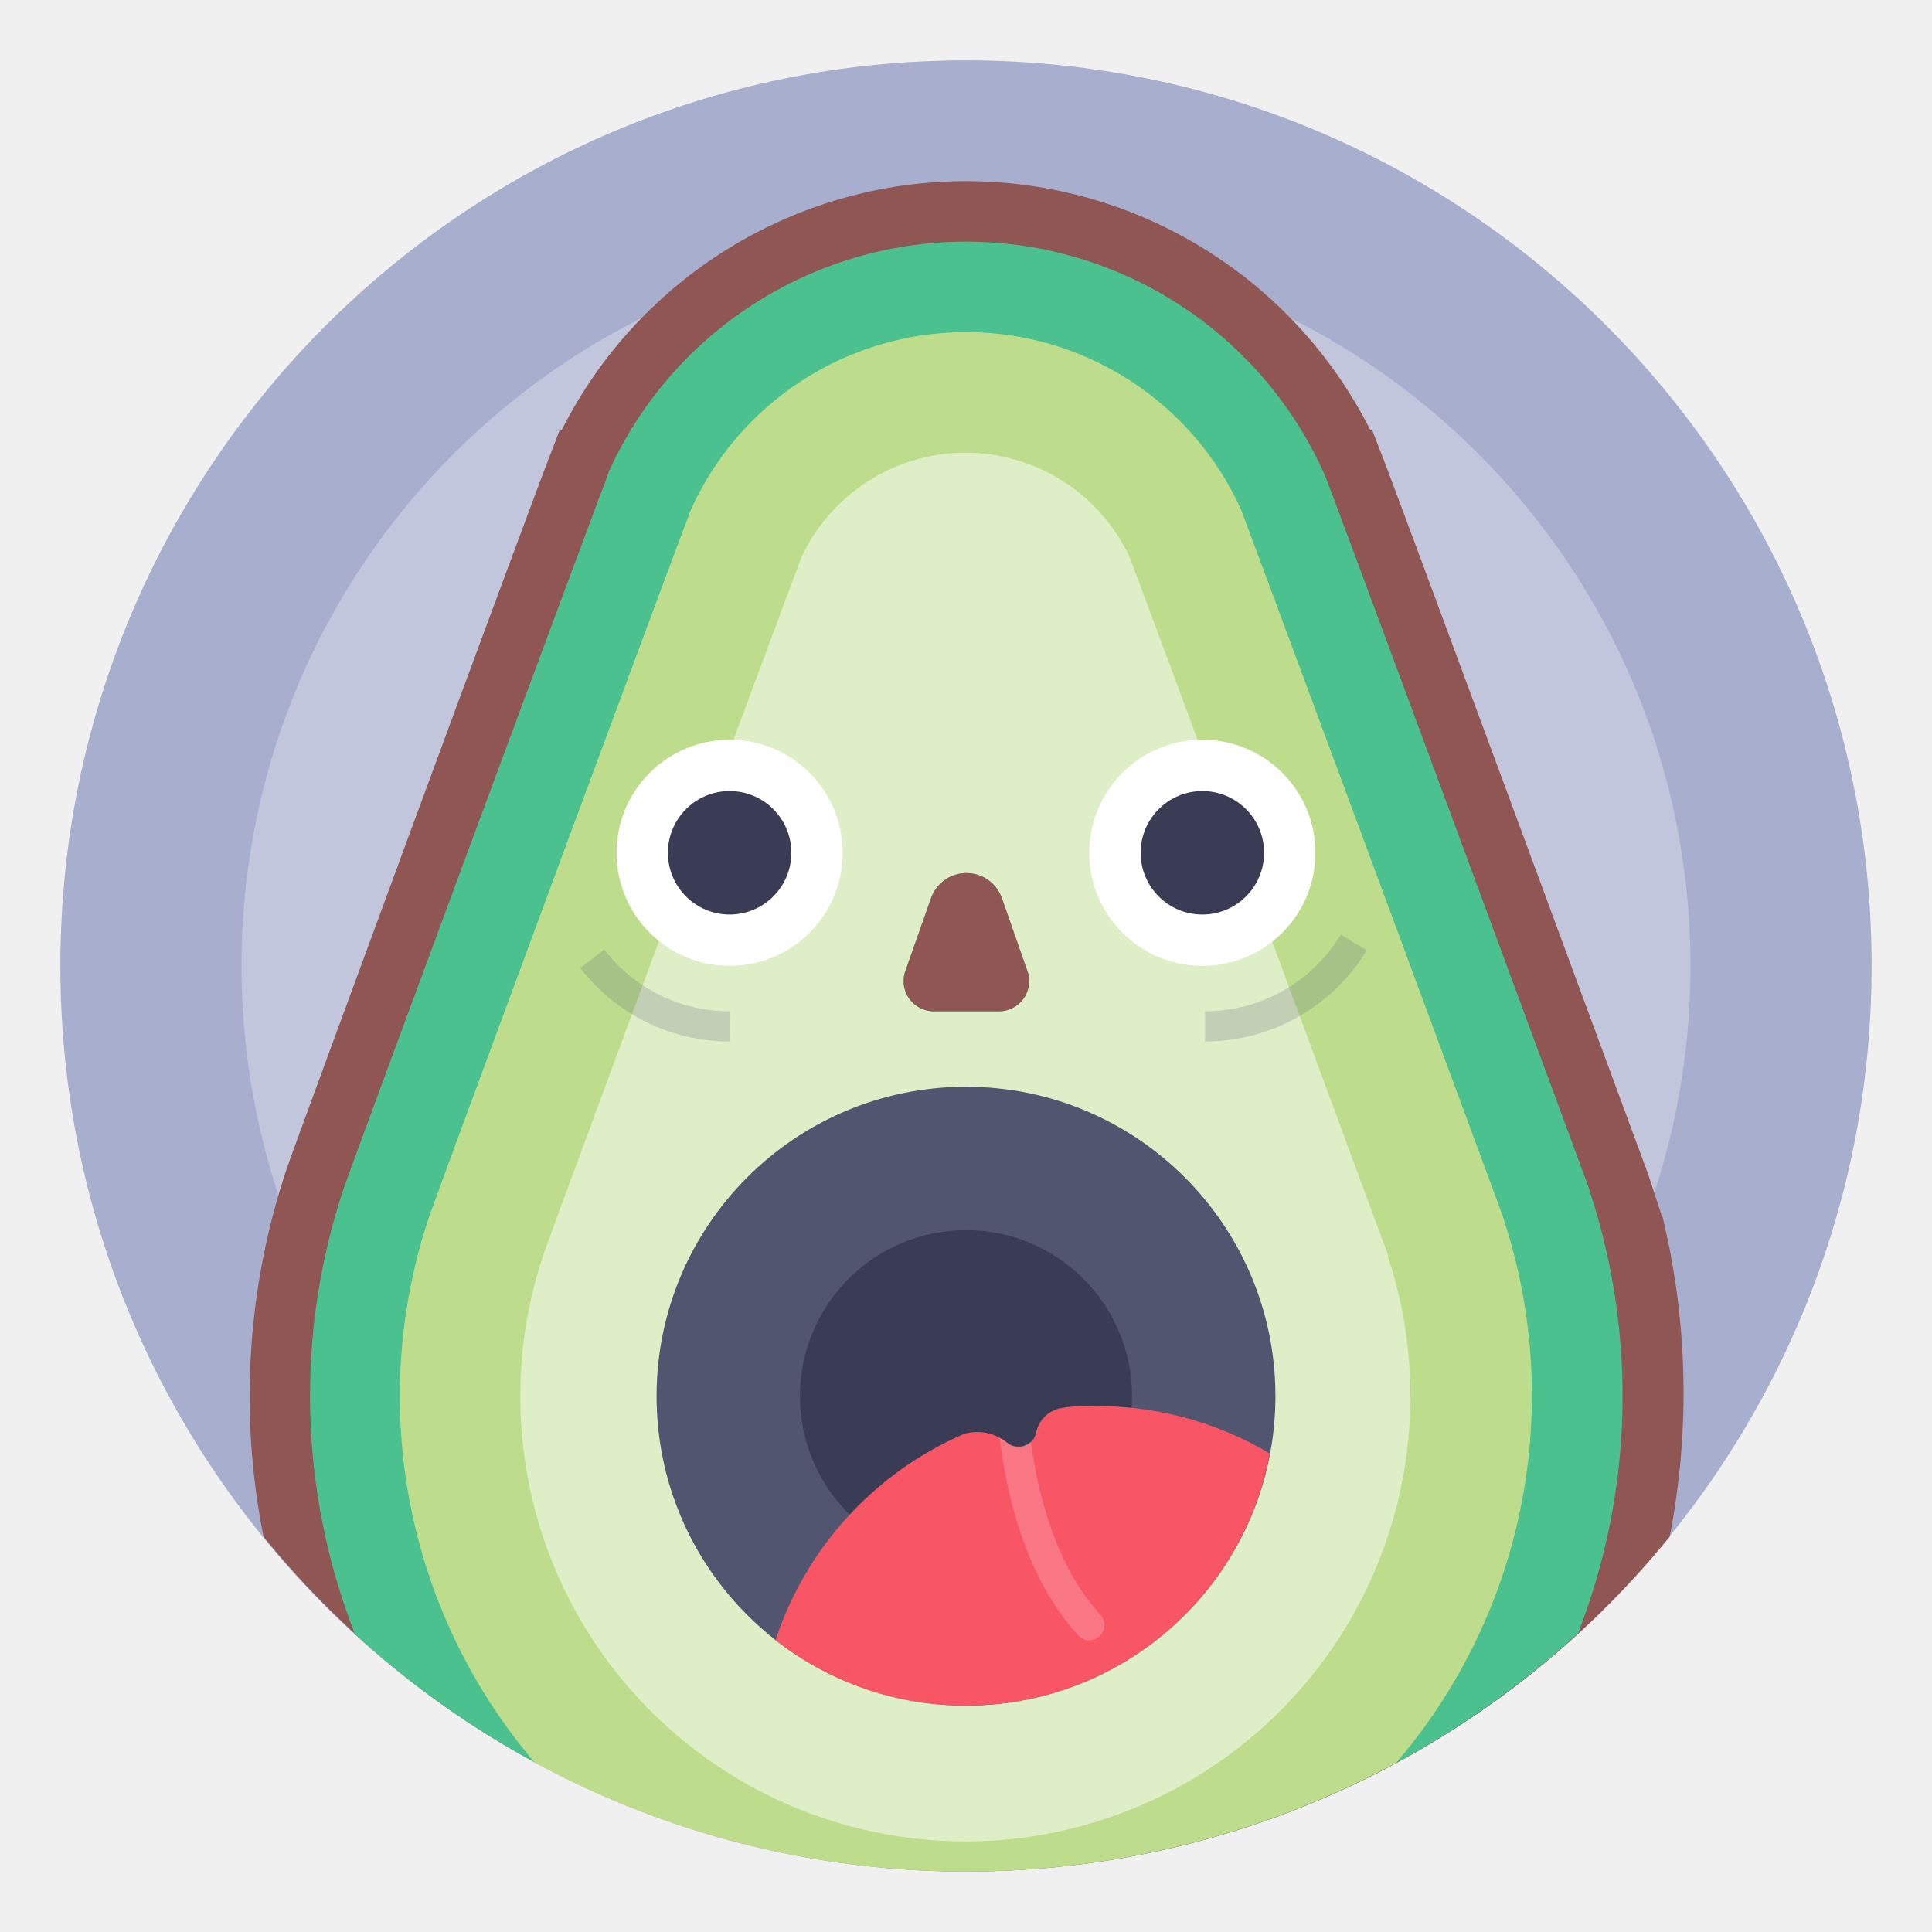
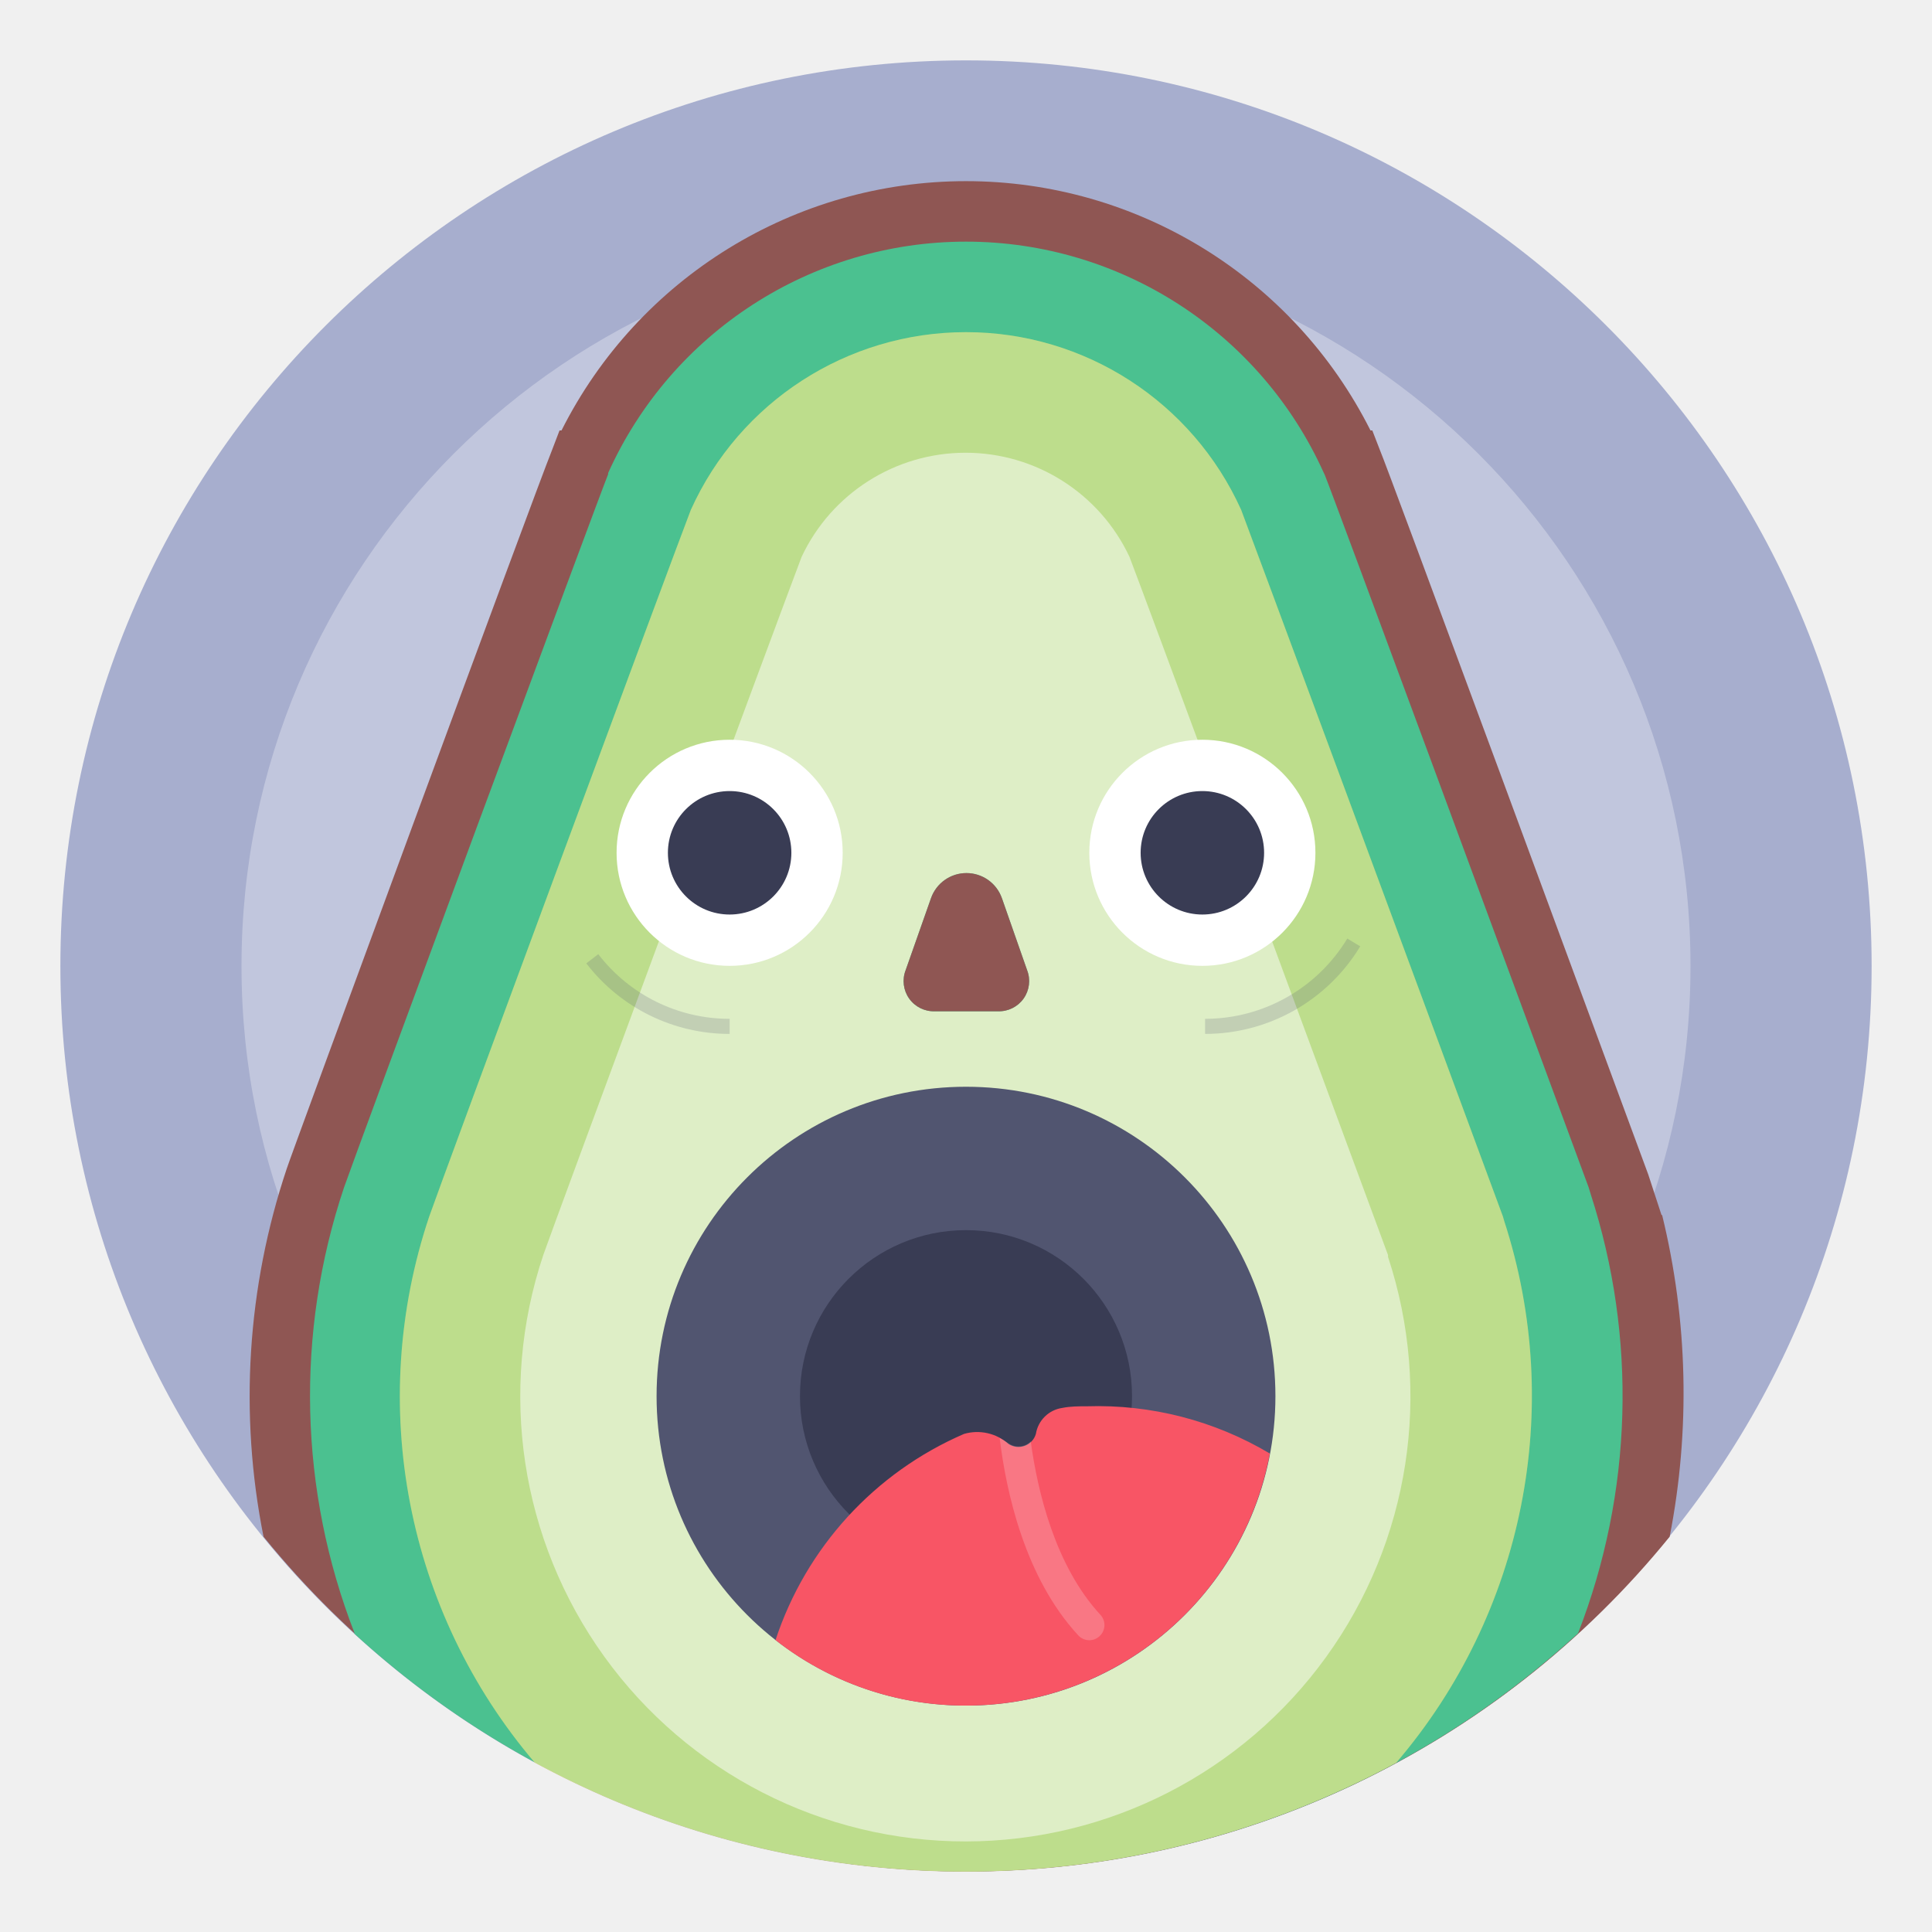
<svg xmlns="http://www.w3.org/2000/svg" width="256px" height="256px" viewBox="0 0 128 128" data-name="Layer 1" id="Layer_1" fill="#000000">
-   <g id="SVGRepo_bgCarrier" stroke-width="0" />
+   <g id="SVGRepo_bgCarrier" strokeWidth="0" />
  <g id="SVGRepo_tracerCarrier" strokeLinecap="round" strokeLinejoin="round" />
  <g id="SVGRepo_iconCarrier">
    <defs>
      <style>
        .cls-1 {
          fill: #a7aece;
        }
        .cls-12,
        .cls-2,
        .cls-6,
        .cls-9 {
          fill: #ffffff;
        }
        .cls-2 {
          opacity: 0.3;
        }
        .cls-3 {
          fill: #8f5653;
        }
        .cls-4 {
          fill: #4bc190;
        }
        .cls-5 {
          fill: #f8dc25;
        }
        .cls-5,
        .cls-6 {
          opacity: 0.5;
        }
        .cls-7 {
          fill: #515570;
        }
        .cls-8 {
          fill: #393c54;
        }
        .cls-10 {
          fill: none;
          stroke: #515570;
          strokelinecap: round;
          strokelinejoin: round;
-           stroke-width: 2px;
+           strokeWidth: 2px;
        }
        .cls-10,
        .cls-12 {
          opacity: 0.2;
        }
        .cls-11 {
          fill: #f85565;
        }
      </style>
    </defs>
    <circle class="cls-1" cx="64" cy="64" r="60" />
    <circle class="cls-2" cx="64" cy="64" r="48" />
    <path class="cls-3" d="M110.08,80.5l-.88-2.69c-2.89-7.83-17.3-46.91-17.78-48l-.5-1.29H90.8a30,30,0,0,0-53.6,0h-.13l-.52,1.36C35.51,32.44,19.07,77.1,19,77.42a47.49,47.49,0,0,0-1.54,24.39,60,60,0,0,0,93.16,0,49.66,49.66,0,0,0-.5-21.31Z" />
    <path class="cls-4" d="M23.45,108.21a60,60,0,0,0,81.1,0,43.38,43.38,0,0,0,.84-29.09l-.14-.46c-4.87-13.2-16.91-45.81-17.49-47.22l-.05-.1a26,26,0,0,0-47.42,0l0,.08c-.57,1.38-16.82,45.28-17.5,47.26a43.4,43.4,0,0,0,.7,29.52Z" />
    <path class="cls-5" d="M99.57,80.59C93.23,63.4,83,35.81,82.23,33.78a20,20,0,0,0-36.46,0C44.63,36.72,29.1,78.67,28.44,80.59a37.42,37.42,0,0,0,7,36.2,60.05,60.05,0,0,0,57.06,0A37.41,37.41,0,0,0,99.66,80.9Z" />
    <path class="cls-2" d="M99.57,80.59C93.23,63.4,83,35.81,82.23,33.78a20,20,0,0,0-36.46,0C44.63,36.72,29.1,78.67,28.44,80.59a37.42,37.42,0,0,0,7,36.2,60.05,60.05,0,0,0,57.06,0A37.41,37.41,0,0,0,99.66,80.9Z" />
    <path class="cls-6" d="M64,122A29.49,29.49,0,0,1,36,83.13c.67-1.93,15.5-42,17.11-46.24a12,12,0,0,1,21.72,0c1.07,2.79,9.4,25.32,17.13,46.26l0,.12A29.49,29.49,0,0,1,64,122Z" />
    <circle class="cls-7" cx="64" cy="92.5" r="20.5" />
    <circle class="cls-8" cx="64" cy="92.5" r="11" />
    <circle class="cls-9" cx="79.66" cy="56.5" r="7.49" />
    <path class="cls-10" d="M48.34,68a11.46,11.46,0,0,1-9.1-4.48" />
    <path class="cls-10" d="M79.84,68a11.52,11.52,0,0,0,9.85-5.56" />
    <circle class="cls-9" cx="48.34" cy="56.5" r="7.49" />
    <path class="cls-11" d="M64,113A20.49,20.49,0,0,0,84.13,96.3,22.3,22.3,0,0,0,72,93.17c-.54,0-1.08,0-1.63.11A2.07,2.07,0,0,0,68.63,95a1.2,1.2,0,0,1-1.81.67A3.12,3.12,0,0,0,63.87,95a22.58,22.58,0,0,0-12.49,13.66A20.36,20.36,0,0,0,64,113Z" />
    <circle class="cls-8" cx="79.66" cy="56.5" r="4.09" />
    <circle class="cls-8" cx="48.34" cy="56.5" r="4.09" />
    <path class="cls-12" d="M68.29,95.5a1.16,1.16,0,0,1-1.47.13,4.87,4.87,0,0,0-.59-.36c.43,3.56,1.66,9.24,5.21,13.08a1,1,0,0,0,.73.32,1,1,0,0,0,.68-.27,1,1,0,0,0,.06-1.41C69.91,103.75,68.74,98.81,68.29,95.5Z" />
    <path class="cls-4" d="M61.68,59.51,60,64.28A2,2,0,0,0,61.93,67h4.19a2,2,0,0,0,1.93-2.72l-1.67-4.77A2.49,2.49,0,0,0,61.68,59.51Z" />
    <path class="cls-3" d="M61.68,59.51,60,64.28A2,2,0,0,0,61.93,67h4.19a2,2,0,0,0,1.93-2.72l-1.67-4.77A2.49,2.49,0,0,0,61.68,59.51Z" />
  </g>
</svg>
